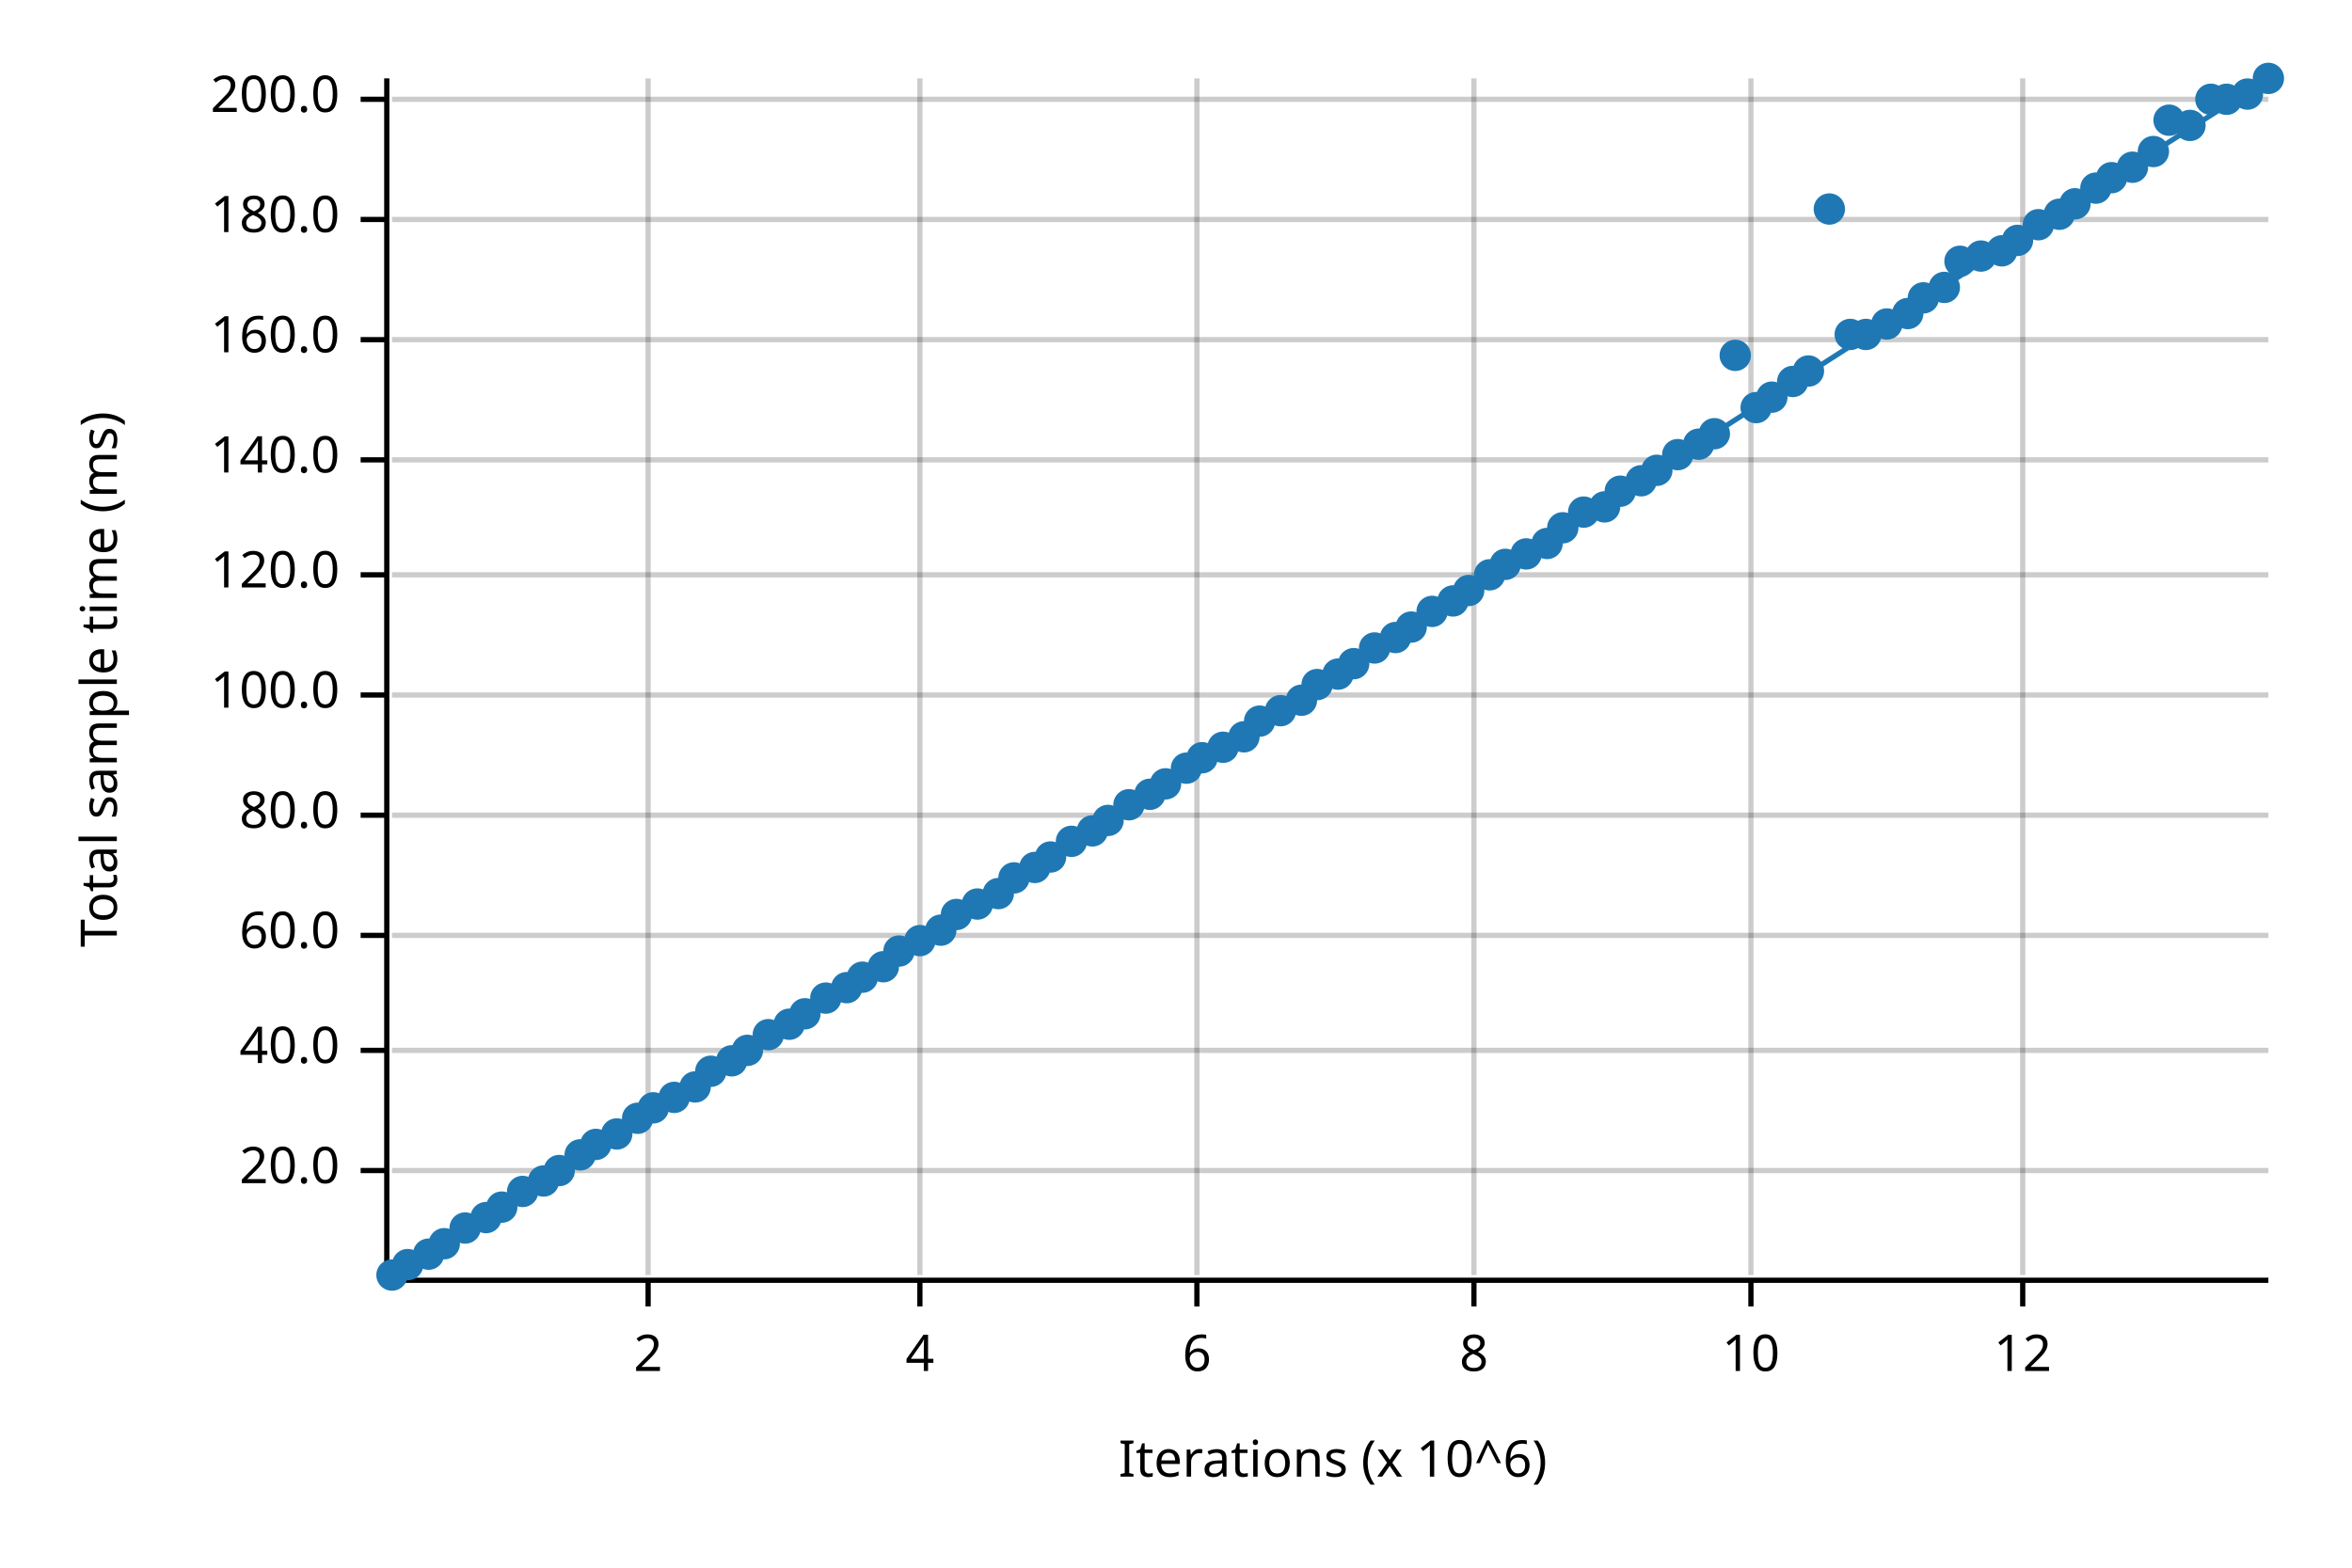
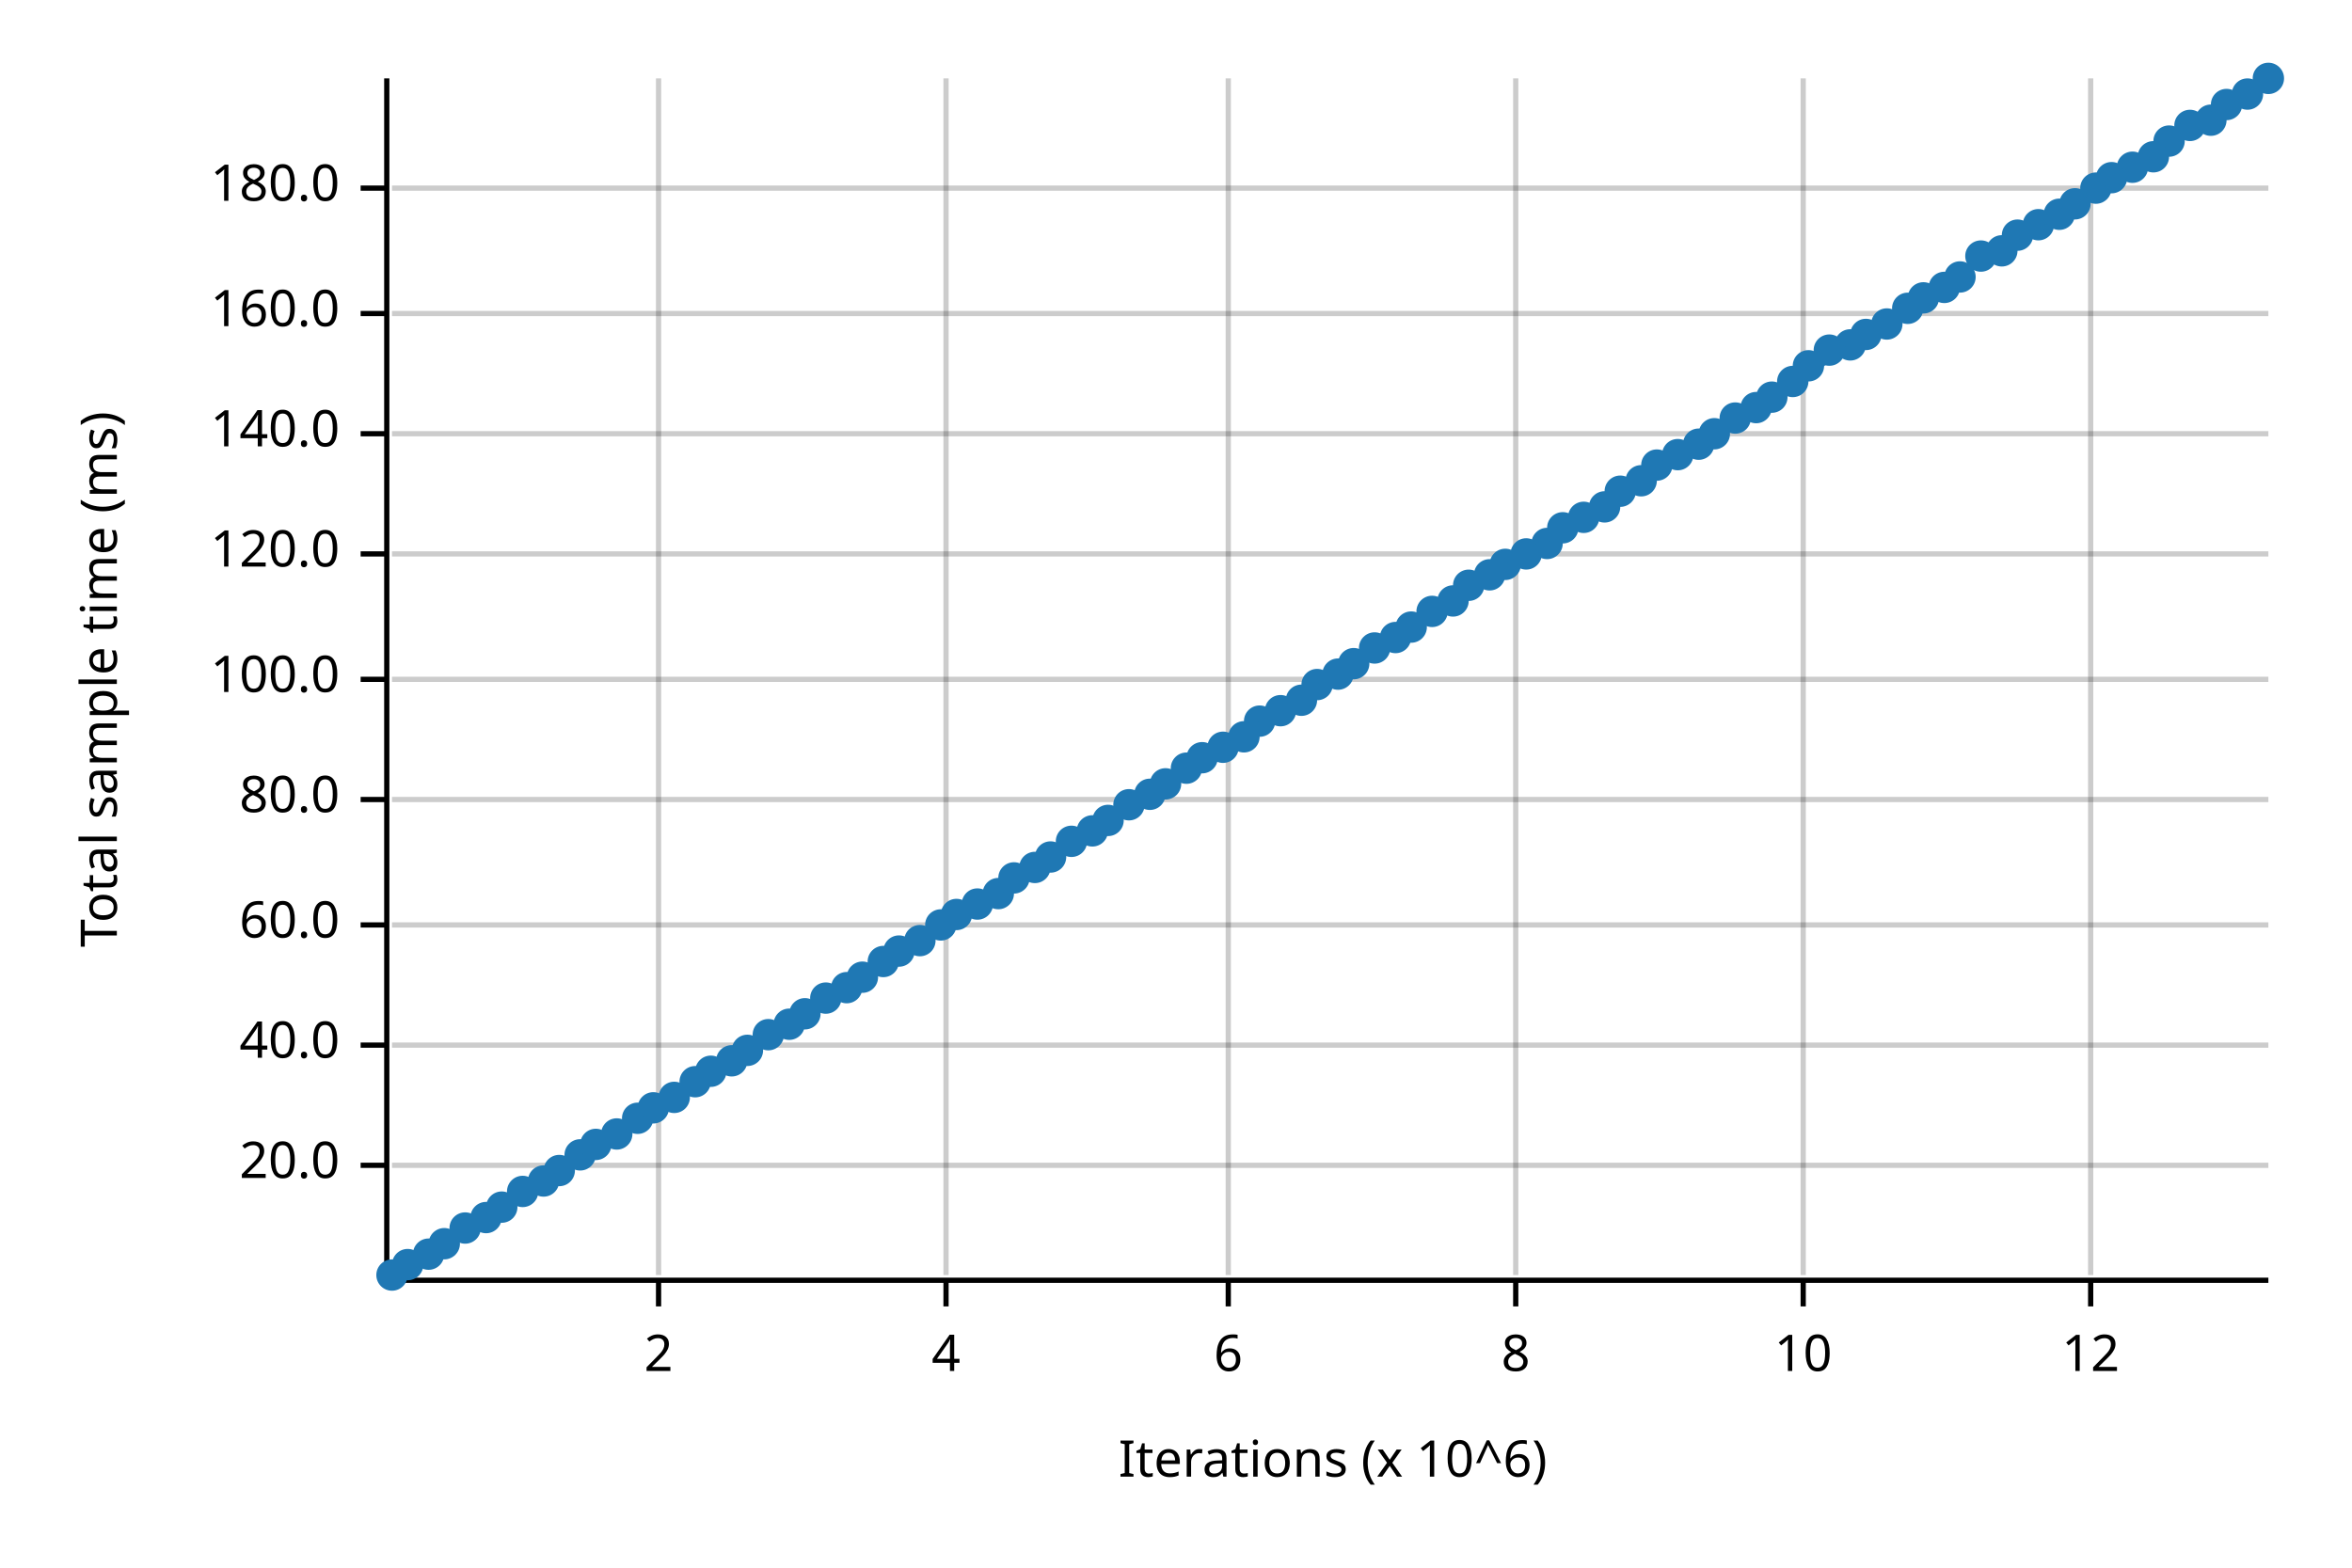
<svg xmlns="http://www.w3.org/2000/svg" width="450" height="300" viewBox="0 0 450 300">
  <text x="15" y="130" dy="0.76em" text-anchor="middle" font-family="sans-serif" font-size="9.677" opacity="1" fill="#000000" transform="rotate(270, 15, 130)">
Total sample time (ms)
</text>
  <text x="255" y="285" dy="-0.5ex" text-anchor="middle" font-family="sans-serif" font-size="9.677" opacity="1" fill="#000000">
Iterations (x 10^6)
</text>
-   <line opacity="0.2" stroke="#000000" stroke-width="1" x1="124" y1="244" x2="124" y2="15" />
-   <line opacity="0.2" stroke="#000000" stroke-width="1" x1="176" y1="244" x2="176" y2="15" />
-   <line opacity="0.2" stroke="#000000" stroke-width="1" x1="229" y1="244" x2="229" y2="15" />
-   <line opacity="0.2" stroke="#000000" stroke-width="1" x1="282" y1="244" x2="282" y2="15" />
-   <line opacity="0.2" stroke="#000000" stroke-width="1" x1="335" y1="244" x2="335" y2="15" />
-   <line opacity="0.2" stroke="#000000" stroke-width="1" x1="387" y1="244" x2="387" y2="15" />
-   <line opacity="0.2" stroke="#000000" stroke-width="1" x1="75" y1="224" x2="434" y2="224" />
-   <line opacity="0.2" stroke="#000000" stroke-width="1" x1="75" y1="201" x2="434" y2="201" />
-   <line opacity="0.2" stroke="#000000" stroke-width="1" x1="75" y1="179" x2="434" y2="179" />
-   <line opacity="0.2" stroke="#000000" stroke-width="1" x1="75" y1="156" x2="434" y2="156" />
-   <line opacity="0.2" stroke="#000000" stroke-width="1" x1="75" y1="133" x2="434" y2="133" />
-   <line opacity="0.2" stroke="#000000" stroke-width="1" x1="75" y1="110" x2="434" y2="110" />
-   <line opacity="0.2" stroke="#000000" stroke-width="1" x1="75" y1="88" x2="434" y2="88" />
-   <line opacity="0.2" stroke="#000000" stroke-width="1" x1="75" y1="65" x2="434" y2="65" />
-   <line opacity="0.2" stroke="#000000" stroke-width="1" x1="75" y1="42" x2="434" y2="42" />
-   <line opacity="0.2" stroke="#000000" stroke-width="1" x1="75" y1="19" x2="434" y2="19" />
+   <line opacity="0.2" stroke="#000000" stroke-width="1" x1="126" y1="244" x2="126" y2="15" />
+   <line opacity="0.2" stroke="#000000" stroke-width="1" x1="181" y1="244" x2="181" y2="15" />
+   <line opacity="0.2" stroke="#000000" stroke-width="1" x1="235" y1="244" x2="235" y2="15" />
+   <line opacity="0.2" stroke="#000000" stroke-width="1" x1="290" y1="244" x2="290" y2="15" />
+   <line opacity="0.2" stroke="#000000" stroke-width="1" x1="345" y1="244" x2="345" y2="15" />
+   <line opacity="0.2" stroke="#000000" stroke-width="1" x1="400" y1="244" x2="400" y2="15" />
+   <line opacity="0.2" stroke="#000000" stroke-width="1" x1="75" y1="223" x2="434" y2="223" />
+   <line opacity="0.2" stroke="#000000" stroke-width="1" x1="75" y1="200" x2="434" y2="200" />
+   <line opacity="0.2" stroke="#000000" stroke-width="1" x1="75" y1="177" x2="434" y2="177" />
+   <line opacity="0.2" stroke="#000000" stroke-width="1" x1="75" y1="153" x2="434" y2="153" />
+   <line opacity="0.2" stroke="#000000" stroke-width="1" x1="75" y1="130" x2="434" y2="130" />
+   <line opacity="0.2" stroke="#000000" stroke-width="1" x1="75" y1="106" x2="434" y2="106" />
+   <line opacity="0.2" stroke="#000000" stroke-width="1" x1="75" y1="83" x2="434" y2="83" />
+   <line opacity="0.2" stroke="#000000" stroke-width="1" x1="75" y1="60" x2="434" y2="60" />
+   <line opacity="0.2" stroke="#000000" stroke-width="1" x1="75" y1="36" x2="434" y2="36" />
  <polyline fill="none" opacity="1" stroke="#000000" stroke-width="1" points="74,15 74,244 " />
-   <text x="65" y="224" dy="0.5ex" text-anchor="end" font-family="sans-serif" font-size="9.677" opacity="1" fill="#000000">
+   <text x="65" y="223" dy="0.5ex" text-anchor="end" font-family="sans-serif" font-size="9.677" opacity="1" fill="#000000">
20.0
</text>
-   <polyline fill="none" opacity="1" stroke="#000000" stroke-width="1" points="69,224 74,224 " />
-   <text x="65" y="201" dy="0.5ex" text-anchor="end" font-family="sans-serif" font-size="9.677" opacity="1" fill="#000000">
+   <polyline fill="none" opacity="1" stroke="#000000" stroke-width="1" points="69,223 74,223 " />
+   <text x="65" y="200" dy="0.5ex" text-anchor="end" font-family="sans-serif" font-size="9.677" opacity="1" fill="#000000">
40.0
</text>
-   <polyline fill="none" opacity="1" stroke="#000000" stroke-width="1" points="69,201 74,201 " />
-   <text x="65" y="179" dy="0.5ex" text-anchor="end" font-family="sans-serif" font-size="9.677" opacity="1" fill="#000000">
+   <polyline fill="none" opacity="1" stroke="#000000" stroke-width="1" points="69,200 74,200 " />
+   <text x="65" y="177" dy="0.5ex" text-anchor="end" font-family="sans-serif" font-size="9.677" opacity="1" fill="#000000">
60.0
</text>
-   <polyline fill="none" opacity="1" stroke="#000000" stroke-width="1" points="69,179 74,179 " />
-   <text x="65" y="156" dy="0.5ex" text-anchor="end" font-family="sans-serif" font-size="9.677" opacity="1" fill="#000000">
+   <polyline fill="none" opacity="1" stroke="#000000" stroke-width="1" points="69,177 74,177 " />
+   <text x="65" y="153" dy="0.5ex" text-anchor="end" font-family="sans-serif" font-size="9.677" opacity="1" fill="#000000">
80.0
</text>
-   <polyline fill="none" opacity="1" stroke="#000000" stroke-width="1" points="69,156 74,156 " />
-   <text x="65" y="133" dy="0.5ex" text-anchor="end" font-family="sans-serif" font-size="9.677" opacity="1" fill="#000000">
+   <polyline fill="none" opacity="1" stroke="#000000" stroke-width="1" points="69,153 74,153 " />
+   <text x="65" y="130" dy="0.5ex" text-anchor="end" font-family="sans-serif" font-size="9.677" opacity="1" fill="#000000">
100.0
</text>
-   <polyline fill="none" opacity="1" stroke="#000000" stroke-width="1" points="69,133 74,133 " />
-   <text x="65" y="110" dy="0.5ex" text-anchor="end" font-family="sans-serif" font-size="9.677" opacity="1" fill="#000000">
+   <polyline fill="none" opacity="1" stroke="#000000" stroke-width="1" points="69,130 74,130 " />
+   <text x="65" y="106" dy="0.5ex" text-anchor="end" font-family="sans-serif" font-size="9.677" opacity="1" fill="#000000">
120.0
</text>
-   <polyline fill="none" opacity="1" stroke="#000000" stroke-width="1" points="69,110 74,110 " />
-   <text x="65" y="88" dy="0.5ex" text-anchor="end" font-family="sans-serif" font-size="9.677" opacity="1" fill="#000000">
+   <polyline fill="none" opacity="1" stroke="#000000" stroke-width="1" points="69,106 74,106 " />
+   <text x="65" y="83" dy="0.5ex" text-anchor="end" font-family="sans-serif" font-size="9.677" opacity="1" fill="#000000">
140.0
</text>
-   <polyline fill="none" opacity="1" stroke="#000000" stroke-width="1" points="69,88 74,88 " />
-   <text x="65" y="65" dy="0.5ex" text-anchor="end" font-family="sans-serif" font-size="9.677" opacity="1" fill="#000000">
+   <polyline fill="none" opacity="1" stroke="#000000" stroke-width="1" points="69,83 74,83 " />
+   <text x="65" y="60" dy="0.5ex" text-anchor="end" font-family="sans-serif" font-size="9.677" opacity="1" fill="#000000">
160.0
</text>
-   <polyline fill="none" opacity="1" stroke="#000000" stroke-width="1" points="69,65 74,65 " />
-   <text x="65" y="42" dy="0.5ex" text-anchor="end" font-family="sans-serif" font-size="9.677" opacity="1" fill="#000000">
+   <polyline fill="none" opacity="1" stroke="#000000" stroke-width="1" points="69,60 74,60 " />
+   <text x="65" y="36" dy="0.5ex" text-anchor="end" font-family="sans-serif" font-size="9.677" opacity="1" fill="#000000">
180.0
</text>
-   <polyline fill="none" opacity="1" stroke="#000000" stroke-width="1" points="69,42 74,42 " />
-   <text x="65" y="19" dy="0.5ex" text-anchor="end" font-family="sans-serif" font-size="9.677" opacity="1" fill="#000000">
- 200.0
- </text>
-   <polyline fill="none" opacity="1" stroke="#000000" stroke-width="1" points="69,19 74,19 " />
+   <polyline fill="none" opacity="1" stroke="#000000" stroke-width="1" points="69,36 74,36 " />
  <polyline fill="none" opacity="1" stroke="#000000" stroke-width="1" points="75,245 434,245 " />
-   <text x="124" y="255" dy="0.76em" text-anchor="middle" font-family="sans-serif" font-size="9.677" opacity="1" fill="#000000">
+   <text x="126" y="255" dy="0.76em" text-anchor="middle" font-family="sans-serif" font-size="9.677" opacity="1" fill="#000000">
2
</text>
-   <polyline fill="none" opacity="1" stroke="#000000" stroke-width="1" points="124,245 124,250 " />
-   <text x="176" y="255" dy="0.76em" text-anchor="middle" font-family="sans-serif" font-size="9.677" opacity="1" fill="#000000">
+   <polyline fill="none" opacity="1" stroke="#000000" stroke-width="1" points="126,245 126,250 " />
+   <text x="181" y="255" dy="0.76em" text-anchor="middle" font-family="sans-serif" font-size="9.677" opacity="1" fill="#000000">
4
</text>
-   <polyline fill="none" opacity="1" stroke="#000000" stroke-width="1" points="176,245 176,250 " />
-   <text x="229" y="255" dy="0.76em" text-anchor="middle" font-family="sans-serif" font-size="9.677" opacity="1" fill="#000000">
+   <polyline fill="none" opacity="1" stroke="#000000" stroke-width="1" points="181,245 181,250 " />
+   <text x="235" y="255" dy="0.76em" text-anchor="middle" font-family="sans-serif" font-size="9.677" opacity="1" fill="#000000">
6
</text>
-   <polyline fill="none" opacity="1" stroke="#000000" stroke-width="1" points="229,245 229,250 " />
-   <text x="282" y="255" dy="0.76em" text-anchor="middle" font-family="sans-serif" font-size="9.677" opacity="1" fill="#000000">
+   <polyline fill="none" opacity="1" stroke="#000000" stroke-width="1" points="235,245 235,250 " />
+   <text x="290" y="255" dy="0.76em" text-anchor="middle" font-family="sans-serif" font-size="9.677" opacity="1" fill="#000000">
8
</text>
-   <polyline fill="none" opacity="1" stroke="#000000" stroke-width="1" points="282,245 282,250 " />
-   <text x="335" y="255" dy="0.76em" text-anchor="middle" font-family="sans-serif" font-size="9.677" opacity="1" fill="#000000">
+   <polyline fill="none" opacity="1" stroke="#000000" stroke-width="1" points="290,245 290,250 " />
+   <text x="345" y="255" dy="0.76em" text-anchor="middle" font-family="sans-serif" font-size="9.677" opacity="1" fill="#000000">
10
</text>
-   <polyline fill="none" opacity="1" stroke="#000000" stroke-width="1" points="335,245 335,250 " />
-   <text x="387" y="255" dy="0.76em" text-anchor="middle" font-family="sans-serif" font-size="9.677" opacity="1" fill="#000000">
+   <polyline fill="none" opacity="1" stroke="#000000" stroke-width="1" points="345,245 345,250 " />
+   <text x="400" y="255" dy="0.76em" text-anchor="middle" font-family="sans-serif" font-size="9.677" opacity="1" fill="#000000">
12
</text>
-   <polyline fill="none" opacity="1" stroke="#000000" stroke-width="1" points="387,245 387,250 " />
+   <polyline fill="none" opacity="1" stroke="#000000" stroke-width="1" points="400,245 400,250 " />
  <circle cx="75" cy="244" r="3" opacity="1" fill="#1F78B4" stroke="none" stroke-width="1" />
  <circle cx="78" cy="242" r="3" opacity="1" fill="#1F78B4" stroke="none" stroke-width="1" />
  <circle cx="82" cy="240" r="3" opacity="1" fill="#1F78B4" stroke="none" stroke-width="1" />
  <circle cx="85" cy="238" r="3" opacity="1" fill="#1F78B4" stroke="none" stroke-width="1" />
  <circle cx="89" cy="235" r="3" opacity="1" fill="#1F78B4" stroke="none" stroke-width="1" />
  <circle cx="93" cy="233" r="3" opacity="1" fill="#1F78B4" stroke="none" stroke-width="1" />
  <circle cx="96" cy="231" r="3" opacity="1" fill="#1F78B4" stroke="none" stroke-width="1" />
  <circle cx="100" cy="228" r="3" opacity="1" fill="#1F78B4" stroke="none" stroke-width="1" />
  <circle cx="104" cy="226" r="3" opacity="1" fill="#1F78B4" stroke="none" stroke-width="1" />
  <circle cx="107" cy="224" r="3" opacity="1" fill="#1F78B4" stroke="none" stroke-width="1" />
  <circle cx="111" cy="221" r="3" opacity="1" fill="#1F78B4" stroke="none" stroke-width="1" />
  <circle cx="114" cy="219" r="3" opacity="1" fill="#1F78B4" stroke="none" stroke-width="1" />
  <circle cx="118" cy="217" r="3" opacity="1" fill="#1F78B4" stroke="none" stroke-width="1" />
  <circle cx="122" cy="214" r="3" opacity="1" fill="#1F78B4" stroke="none" stroke-width="1" />
  <circle cx="125" cy="212" r="3" opacity="1" fill="#1F78B4" stroke="none" stroke-width="1" />
  <circle cx="129" cy="210" r="3" opacity="1" fill="#1F78B4" stroke="none" stroke-width="1" />
-   <circle cx="133" cy="208" r="3" opacity="1" fill="#1F78B4" stroke="none" stroke-width="1" />
+   <circle cx="133" cy="207" r="3" opacity="1" fill="#1F78B4" stroke="none" stroke-width="1" />
  <circle cx="136" cy="205" r="3" opacity="1" fill="#1F78B4" stroke="none" stroke-width="1" />
  <circle cx="140" cy="203" r="3" opacity="1" fill="#1F78B4" stroke="none" stroke-width="1" />
  <circle cx="143" cy="201" r="3" opacity="1" fill="#1F78B4" stroke="none" stroke-width="1" />
  <circle cx="147" cy="198" r="3" opacity="1" fill="#1F78B4" stroke="none" stroke-width="1" />
  <circle cx="151" cy="196" r="3" opacity="1" fill="#1F78B4" stroke="none" stroke-width="1" />
  <circle cx="154" cy="194" r="3" opacity="1" fill="#1F78B4" stroke="none" stroke-width="1" />
  <circle cx="158" cy="191" r="3" opacity="1" fill="#1F78B4" stroke="none" stroke-width="1" />
  <circle cx="162" cy="189" r="3" opacity="1" fill="#1F78B4" stroke="none" stroke-width="1" />
  <circle cx="165" cy="187" r="3" opacity="1" fill="#1F78B4" stroke="none" stroke-width="1" />
-   <circle cx="169" cy="185" r="3" opacity="1" fill="#1F78B4" stroke="none" stroke-width="1" />
+   <circle cx="169" cy="184" r="3" opacity="1" fill="#1F78B4" stroke="none" stroke-width="1" />
  <circle cx="172" cy="182" r="3" opacity="1" fill="#1F78B4" stroke="none" stroke-width="1" />
  <circle cx="176" cy="180" r="3" opacity="1" fill="#1F78B4" stroke="none" stroke-width="1" />
-   <circle cx="180" cy="178" r="3" opacity="1" fill="#1F78B4" stroke="none" stroke-width="1" />
+   <circle cx="180" cy="177" r="3" opacity="1" fill="#1F78B4" stroke="none" stroke-width="1" />
  <circle cx="183" cy="175" r="3" opacity="1" fill="#1F78B4" stroke="none" stroke-width="1" />
  <circle cx="187" cy="173" r="3" opacity="1" fill="#1F78B4" stroke="none" stroke-width="1" />
  <circle cx="191" cy="171" r="3" opacity="1" fill="#1F78B4" stroke="none" stroke-width="1" />
  <circle cx="194" cy="168" r="3" opacity="1" fill="#1F78B4" stroke="none" stroke-width="1" />
  <circle cx="198" cy="166" r="3" opacity="1" fill="#1F78B4" stroke="none" stroke-width="1" />
  <circle cx="201" cy="164" r="3" opacity="1" fill="#1F78B4" stroke="none" stroke-width="1" />
  <circle cx="205" cy="161" r="3" opacity="1" fill="#1F78B4" stroke="none" stroke-width="1" />
  <circle cx="209" cy="159" r="3" opacity="1" fill="#1F78B4" stroke="none" stroke-width="1" />
  <circle cx="212" cy="157" r="3" opacity="1" fill="#1F78B4" stroke="none" stroke-width="1" />
  <circle cx="216" cy="154" r="3" opacity="1" fill="#1F78B4" stroke="none" stroke-width="1" />
  <circle cx="220" cy="152" r="3" opacity="1" fill="#1F78B4" stroke="none" stroke-width="1" />
  <circle cx="223" cy="150" r="3" opacity="1" fill="#1F78B4" stroke="none" stroke-width="1" />
  <circle cx="227" cy="147" r="3" opacity="1" fill="#1F78B4" stroke="none" stroke-width="1" />
  <circle cx="230" cy="145" r="3" opacity="1" fill="#1F78B4" stroke="none" stroke-width="1" />
  <circle cx="234" cy="143" r="3" opacity="1" fill="#1F78B4" stroke="none" stroke-width="1" />
  <circle cx="238" cy="141" r="3" opacity="1" fill="#1F78B4" stroke="none" stroke-width="1" />
  <circle cx="241" cy="138" r="3" opacity="1" fill="#1F78B4" stroke="none" stroke-width="1" />
  <circle cx="245" cy="136" r="3" opacity="1" fill="#1F78B4" stroke="none" stroke-width="1" />
  <circle cx="249" cy="134" r="3" opacity="1" fill="#1F78B4" stroke="none" stroke-width="1" />
  <circle cx="252" cy="131" r="3" opacity="1" fill="#1F78B4" stroke="none" stroke-width="1" />
  <circle cx="256" cy="129" r="3" opacity="1" fill="#1F78B4" stroke="none" stroke-width="1" />
  <circle cx="259" cy="127" r="3" opacity="1" fill="#1F78B4" stroke="none" stroke-width="1" />
  <circle cx="263" cy="124" r="3" opacity="1" fill="#1F78B4" stroke="none" stroke-width="1" />
  <circle cx="267" cy="122" r="3" opacity="1" fill="#1F78B4" stroke="none" stroke-width="1" />
  <circle cx="270" cy="120" r="3" opacity="1" fill="#1F78B4" stroke="none" stroke-width="1" />
  <circle cx="274" cy="117" r="3" opacity="1" fill="#1F78B4" stroke="none" stroke-width="1" />
  <circle cx="278" cy="115" r="3" opacity="1" fill="#1F78B4" stroke="none" stroke-width="1" />
-   <circle cx="281" cy="113" r="3" opacity="1" fill="#1F78B4" stroke="none" stroke-width="1" />
+   <circle cx="281" cy="112" r="3" opacity="1" fill="#1F78B4" stroke="none" stroke-width="1" />
  <circle cx="285" cy="110" r="3" opacity="1" fill="#1F78B4" stroke="none" stroke-width="1" />
  <circle cx="288" cy="108" r="3" opacity="1" fill="#1F78B4" stroke="none" stroke-width="1" />
  <circle cx="292" cy="106" r="3" opacity="1" fill="#1F78B4" stroke="none" stroke-width="1" />
  <circle cx="296" cy="104" r="3" opacity="1" fill="#1F78B4" stroke="none" stroke-width="1" />
  <circle cx="299" cy="101" r="3" opacity="1" fill="#1F78B4" stroke="none" stroke-width="1" />
-   <circle cx="303" cy="98" r="3" opacity="1" fill="#1F78B4" stroke="none" stroke-width="1" />
+   <circle cx="303" cy="99" r="3" opacity="1" fill="#1F78B4" stroke="none" stroke-width="1" />
  <circle cx="307" cy="97" r="3" opacity="1" fill="#1F78B4" stroke="none" stroke-width="1" />
  <circle cx="310" cy="94" r="3" opacity="1" fill="#1F78B4" stroke="none" stroke-width="1" />
  <circle cx="314" cy="92" r="3" opacity="1" fill="#1F78B4" stroke="none" stroke-width="1" />
-   <circle cx="317" cy="90" r="3" opacity="1" fill="#1F78B4" stroke="none" stroke-width="1" />
+   <circle cx="317" cy="89" r="3" opacity="1" fill="#1F78B4" stroke="none" stroke-width="1" />
  <circle cx="321" cy="87" r="3" opacity="1" fill="#1F78B4" stroke="none" stroke-width="1" />
  <circle cx="325" cy="85" r="3" opacity="1" fill="#1F78B4" stroke="none" stroke-width="1" />
  <circle cx="328" cy="83" r="3" opacity="1" fill="#1F78B4" stroke="none" stroke-width="1" />
-   <circle cx="332" cy="68" r="3" opacity="1" fill="#1F78B4" stroke="none" stroke-width="1" />
+   <circle cx="332" cy="80" r="3" opacity="1" fill="#1F78B4" stroke="none" stroke-width="1" />
  <circle cx="336" cy="78" r="3" opacity="1" fill="#1F78B4" stroke="none" stroke-width="1" />
  <circle cx="339" cy="76" r="3" opacity="1" fill="#1F78B4" stroke="none" stroke-width="1" />
  <circle cx="343" cy="73" r="3" opacity="1" fill="#1F78B4" stroke="none" stroke-width="1" />
-   <circle cx="346" cy="71" r="3" opacity="1" fill="#1F78B4" stroke="none" stroke-width="1" />
-   <circle cx="350" cy="40" r="3" opacity="1" fill="#1F78B4" stroke="none" stroke-width="1" />
-   <circle cx="354" cy="64" r="3" opacity="1" fill="#1F78B4" stroke="none" stroke-width="1" />
+   <circle cx="346" cy="70" r="3" opacity="1" fill="#1F78B4" stroke="none" stroke-width="1" />
+   <circle cx="350" cy="67" r="3" opacity="1" fill="#1F78B4" stroke="none" stroke-width="1" />
+   <circle cx="354" cy="66" r="3" opacity="1" fill="#1F78B4" stroke="none" stroke-width="1" />
  <circle cx="357" cy="64" r="3" opacity="1" fill="#1F78B4" stroke="none" stroke-width="1" />
  <circle cx="361" cy="62" r="3" opacity="1" fill="#1F78B4" stroke="none" stroke-width="1" />
-   <circle cx="365" cy="60" r="3" opacity="1" fill="#1F78B4" stroke="none" stroke-width="1" />
+   <circle cx="365" cy="59" r="3" opacity="1" fill="#1F78B4" stroke="none" stroke-width="1" />
  <circle cx="368" cy="57" r="3" opacity="1" fill="#1F78B4" stroke="none" stroke-width="1" />
  <circle cx="372" cy="55" r="3" opacity="1" fill="#1F78B4" stroke="none" stroke-width="1" />
-   <circle cx="375" cy="50" r="3" opacity="1" fill="#1F78B4" stroke="none" stroke-width="1" />
+   <circle cx="375" cy="53" r="3" opacity="1" fill="#1F78B4" stroke="none" stroke-width="1" />
  <circle cx="379" cy="49" r="3" opacity="1" fill="#1F78B4" stroke="none" stroke-width="1" />
  <circle cx="383" cy="48" r="3" opacity="1" fill="#1F78B4" stroke="none" stroke-width="1" />
-   <circle cx="386" cy="46" r="3" opacity="1" fill="#1F78B4" stroke="none" stroke-width="1" />
+   <circle cx="386" cy="45" r="3" opacity="1" fill="#1F78B4" stroke="none" stroke-width="1" />
  <circle cx="390" cy="43" r="3" opacity="1" fill="#1F78B4" stroke="none" stroke-width="1" />
  <circle cx="394" cy="41" r="3" opacity="1" fill="#1F78B4" stroke="none" stroke-width="1" />
  <circle cx="397" cy="39" r="3" opacity="1" fill="#1F78B4" stroke="none" stroke-width="1" />
  <circle cx="401" cy="36" r="3" opacity="1" fill="#1F78B4" stroke="none" stroke-width="1" />
  <circle cx="404" cy="34" r="3" opacity="1" fill="#1F78B4" stroke="none" stroke-width="1" />
  <circle cx="408" cy="32" r="3" opacity="1" fill="#1F78B4" stroke="none" stroke-width="1" />
-   <circle cx="412" cy="29" r="3" opacity="1" fill="#1F78B4" stroke="none" stroke-width="1" />
-   <circle cx="415" cy="23" r="3" opacity="1" fill="#1F78B4" stroke="none" stroke-width="1" />
+   <circle cx="412" cy="30" r="3" opacity="1" fill="#1F78B4" stroke="none" stroke-width="1" />
+   <circle cx="415" cy="27" r="3" opacity="1" fill="#1F78B4" stroke="none" stroke-width="1" />
  <circle cx="419" cy="24" r="3" opacity="1" fill="#1F78B4" stroke="none" stroke-width="1" />
-   <circle cx="423" cy="19" r="3" opacity="1" fill="#1F78B4" stroke="none" stroke-width="1" />
-   <circle cx="426" cy="19" r="3" opacity="1" fill="#1F78B4" stroke="none" stroke-width="1" />
+   <circle cx="423" cy="23" r="3" opacity="1" fill="#1F78B4" stroke="none" stroke-width="1" />
+   <circle cx="426" cy="20" r="3" opacity="1" fill="#1F78B4" stroke="none" stroke-width="1" />
  <circle cx="430" cy="18" r="3" opacity="1" fill="#1F78B4" stroke="none" stroke-width="1" />
  <circle cx="434" cy="15" r="3" opacity="1" fill="#1F78B4" stroke="none" stroke-width="1" />
  <polyline fill="none" opacity="1" stroke="#1F78B4" stroke-width="1" points="75,245 434,15 " />
  <polygon opacity="0.25" fill="#1F78B4" points="75,245 434,15 434,15 " />
</svg>
